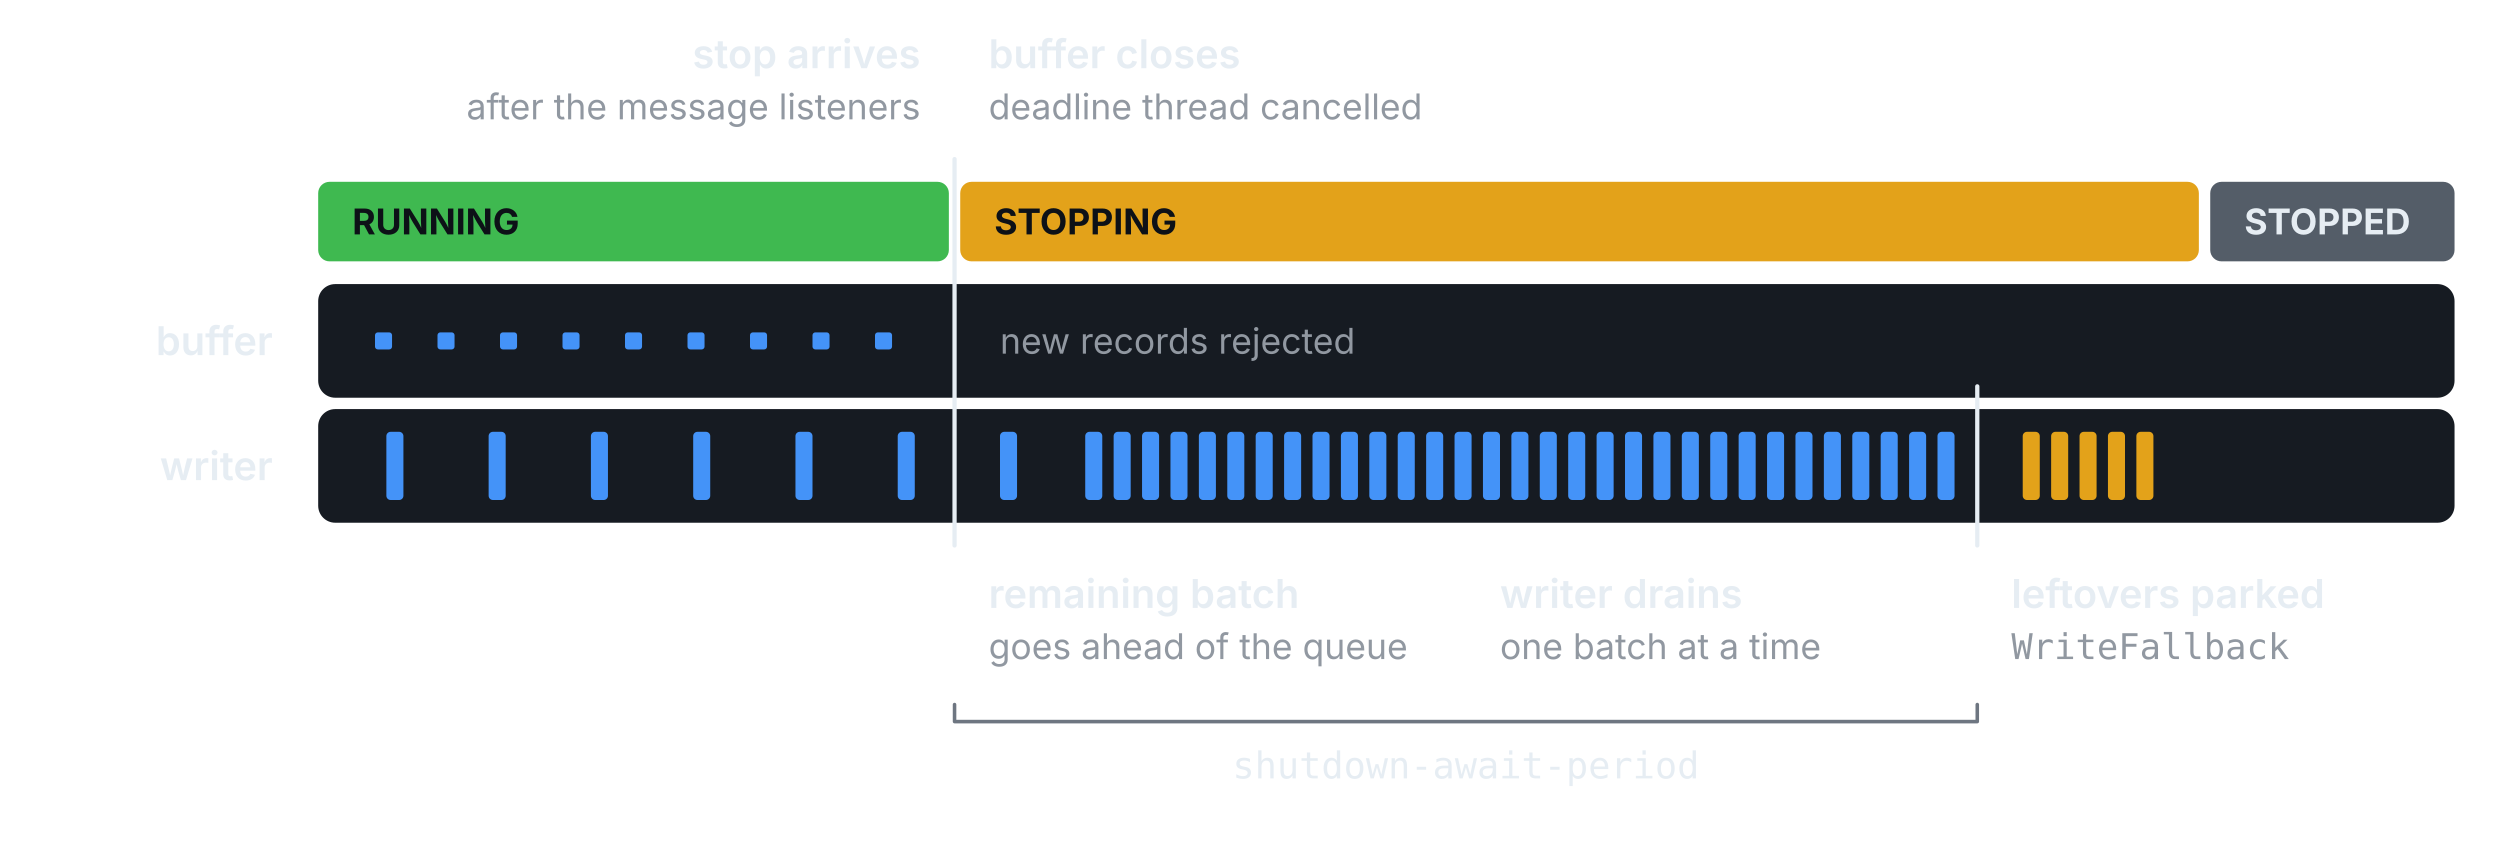
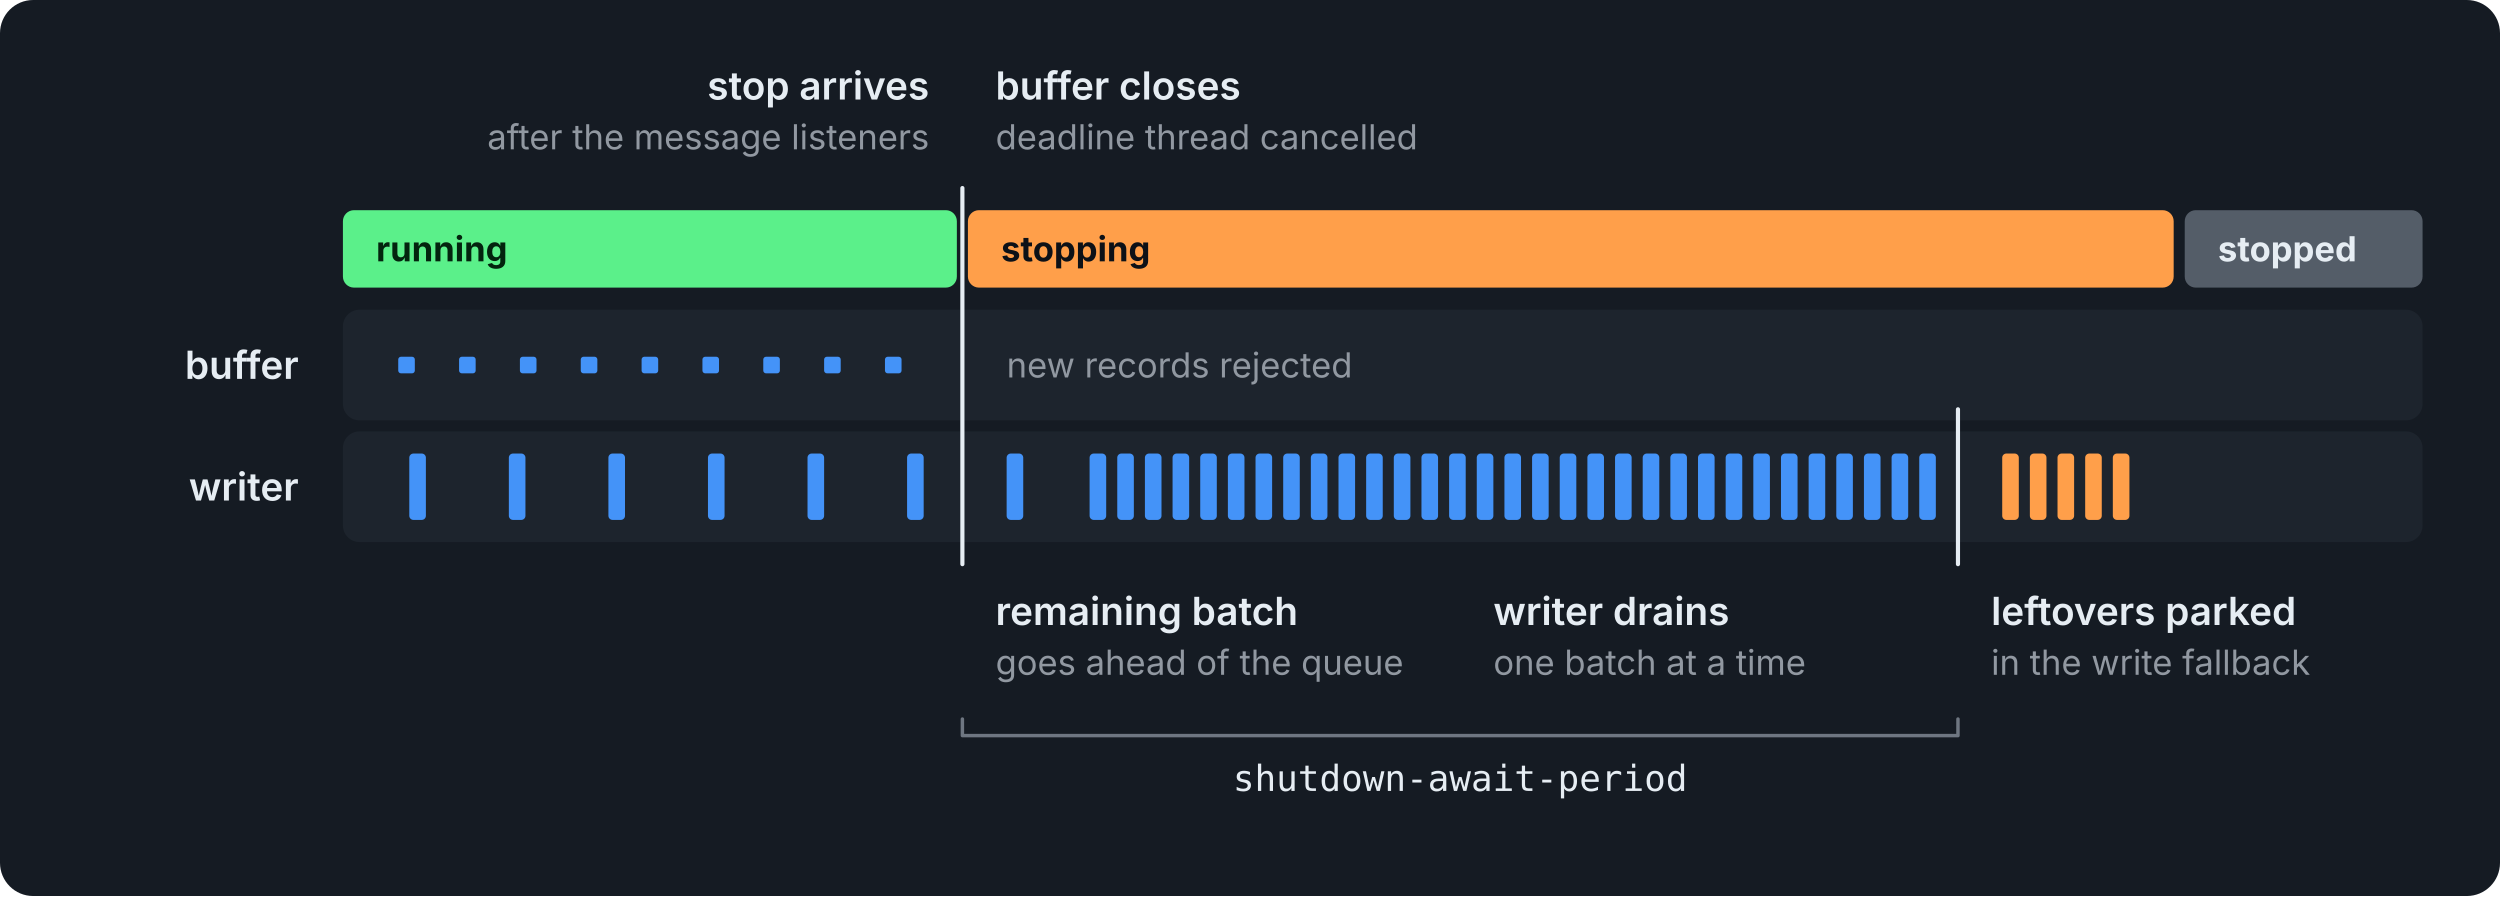
- <svg xmlns="http://www.w3.org/2000/svg" viewBox="0 0 880 300" width="880" height="300" role="img">
-   <rect x="112.0" y="64.0" width="222.0" height="28.0" rx="4" fill="#3FB950" />
-   <text x="124.0" y="82.5" font-family="-apple-system, BlinkMacSystemFont, 'Segoe UI', Inter, Helvetica, Arial, sans-serif" font-size="12.5" font-weight="650" fill="#0D1117" text-anchor="start">RUNNING</text>
-   <rect x="338.0" y="64.0" width="436.0" height="28.0" rx="4" fill="#E3A21A" />
-   <text x="350.0" y="82.5" font-family="-apple-system, BlinkMacSystemFont, 'Segoe UI', Inter, Helvetica, Arial, sans-serif" font-size="12.5" font-weight="650" fill="#0D1117" text-anchor="start">STOPPING</text>
-   <rect x="778.0" y="64.0" width="86.0" height="28.0" rx="4" fill="#545D68" />
-   <text x="790.0" y="82.5" font-family="-apple-system, BlinkMacSystemFont, 'Segoe UI', Inter, Helvetica, Arial, sans-serif" font-size="12.5" font-weight="650" fill="#E6EDF3" text-anchor="start">STOPPED</text>
-   <text x="96.0" y="125.0" font-family="-apple-system, BlinkMacSystemFont, 'Segoe UI', Inter, Helvetica, Arial, sans-serif" font-size="14" font-weight="600" fill="#E6EDF3" text-anchor="end">buffer</text>
-   <text x="96.0" y="169.0" font-family="-apple-system, BlinkMacSystemFont, 'Segoe UI', Inter, Helvetica, Arial, sans-serif" font-size="14" font-weight="600" fill="#E6EDF3" text-anchor="end">writer</text>
-   <rect x="112.0" y="100.0" width="752.0" height="40.0" rx="6" fill="#161B22" />
-   <rect x="112.0" y="144.0" width="752.0" height="40.0" rx="6" fill="#161B22" />
-   <rect x="132.0" y="117.0" width="6.0" height="6.0" rx="1" fill="#4493F8" />
-   <rect x="154.0" y="117.0" width="6.0" height="6.0" rx="1" fill="#4493F8" />
-   <rect x="176.0" y="117.0" width="6.0" height="6.0" rx="1" fill="#4493F8" />
-   <rect x="198.0" y="117.0" width="6.0" height="6.0" rx="1" fill="#4493F8" />
-   <rect x="220.0" y="117.0" width="6.0" height="6.0" rx="1" fill="#4493F8" />
-   <rect x="242.0" y="117.0" width="6.0" height="6.0" rx="1" fill="#4493F8" />
-   <rect x="264.0" y="117.0" width="6.0" height="6.0" rx="1" fill="#4493F8" />
-   <rect x="286.0" y="117.0" width="6.0" height="6.0" rx="1" fill="#4493F8" />
-   <rect x="308.0" y="117.0" width="6.0" height="6.0" rx="1" fill="#4493F8" />
-   <text x="352.0" y="124.5" font-family="-apple-system, BlinkMacSystemFont, 'Segoe UI', Inter, Helvetica, Arial, sans-serif" font-size="12.5" font-weight="400" fill="#9198A1" text-anchor="start">new records rejected</text>
-   <rect x="136.0" y="152.0" width="6.0" height="24.0" rx="1.5" fill="#4493F8" />
-   <rect x="172.0" y="152.0" width="6.0" height="24.0" rx="1.5" fill="#4493F8" />
-   <rect x="208.0" y="152.0" width="6.0" height="24.0" rx="1.5" fill="#4493F8" />
-   <rect x="244.0" y="152.0" width="6.0" height="24.0" rx="1.5" fill="#4493F8" />
-   <rect x="280.0" y="152.0" width="6.0" height="24.0" rx="1.5" fill="#4493F8" />
-   <rect x="316.0" y="152.0" width="6.0" height="24.0" rx="1.5" fill="#4493F8" />
-   <rect x="352.0" y="152.0" width="6.0" height="24.0" rx="1.5" fill="#4493F8" />
-   <rect x="382.0" y="152.0" width="6.0" height="24.0" rx="1.5" fill="#4493F8" />
-   <rect x="392.0" y="152.0" width="6.0" height="24.0" rx="1.5" fill="#4493F8" />
-   <rect x="402.0" y="152.0" width="6.0" height="24.0" rx="1.5" fill="#4493F8" />
-   <rect x="412.0" y="152.0" width="6.0" height="24.0" rx="1.5" fill="#4493F8" />
-   <rect x="422.0" y="152.0" width="6.0" height="24.0" rx="1.5" fill="#4493F8" />
-   <rect x="432.0" y="152.0" width="6.0" height="24.0" rx="1.5" fill="#4493F8" />
-   <rect x="442.0" y="152.0" width="6.0" height="24.0" rx="1.5" fill="#4493F8" />
-   <rect x="452.0" y="152.0" width="6.0" height="24.0" rx="1.5" fill="#4493F8" />
-   <rect x="462.0" y="152.0" width="6.0" height="24.0" rx="1.5" fill="#4493F8" />
-   <rect x="472.0" y="152.0" width="6.0" height="24.0" rx="1.5" fill="#4493F8" />
-   <rect x="482.0" y="152.0" width="6.0" height="24.0" rx="1.5" fill="#4493F8" />
-   <rect x="492.0" y="152.0" width="6.0" height="24.0" rx="1.5" fill="#4493F8" />
-   <rect x="502.0" y="152.0" width="6.0" height="24.0" rx="1.5" fill="#4493F8" />
-   <rect x="512.0" y="152.0" width="6.0" height="24.0" rx="1.5" fill="#4493F8" />
-   <rect x="522.0" y="152.0" width="6.0" height="24.0" rx="1.5" fill="#4493F8" />
-   <rect x="532.0" y="152.0" width="6.0" height="24.0" rx="1.5" fill="#4493F8" />
-   <rect x="542.0" y="152.0" width="6.0" height="24.0" rx="1.5" fill="#4493F8" />
-   <rect x="552.0" y="152.0" width="6.0" height="24.0" rx="1.5" fill="#4493F8" />
-   <rect x="562.0" y="152.0" width="6.0" height="24.0" rx="1.5" fill="#4493F8" />
-   <rect x="572.0" y="152.0" width="6.0" height="24.0" rx="1.5" fill="#4493F8" />
-   <rect x="582.0" y="152.0" width="6.0" height="24.0" rx="1.5" fill="#4493F8" />
-   <rect x="592.0" y="152.0" width="6.0" height="24.0" rx="1.5" fill="#4493F8" />
-   <rect x="602.0" y="152.0" width="6.0" height="24.0" rx="1.5" fill="#4493F8" />
-   <rect x="612.0" y="152.0" width="6.0" height="24.0" rx="1.5" fill="#4493F8" />
-   <rect x="622.0" y="152.0" width="6.0" height="24.0" rx="1.5" fill="#4493F8" />
-   <rect x="632.0" y="152.0" width="6.0" height="24.0" rx="1.5" fill="#4493F8" />
-   <rect x="642.0" y="152.0" width="6.0" height="24.0" rx="1.5" fill="#4493F8" />
-   <rect x="652.0" y="152.0" width="6.0" height="24.0" rx="1.5" fill="#4493F8" />
-   <rect x="662.0" y="152.0" width="6.0" height="24.0" rx="1.5" fill="#4493F8" />
-   <rect x="672.0" y="152.0" width="6.0" height="24.0" rx="1.5" fill="#4493F8" />
-   <rect x="682.0" y="152.0" width="6.0" height="24.0" rx="1.5" fill="#4493F8" />
-   <rect x="712.0" y="152.0" width="6.0" height="24.0" rx="1.5" fill="#E3A21A" />
-   <rect x="722.0" y="152.0" width="6.0" height="24.0" rx="1.5" fill="#E3A21A" />
-   <rect x="732.0" y="152.0" width="6.0" height="24.0" rx="1.5" fill="#E3A21A" />
-   <rect x="742.0" y="152.0" width="6.0" height="24.0" rx="1.5" fill="#E3A21A" />
-   <rect x="752.0" y="152.0" width="6.0" height="24.0" rx="1.5" fill="#E3A21A" />
-   <path d="M336,56 L336,192" stroke="#E6EDF3" stroke-width="1.5" fill="none" stroke-linecap="round" stroke-linejoin="round" />
-   <path d="M696,136 L696,192" stroke="#E6EDF3" stroke-width="1.5" fill="none" stroke-linecap="round" stroke-linejoin="round" />
-   <text x="324.0" y="24.0" font-family="-apple-system, BlinkMacSystemFont, 'Segoe UI', Inter, Helvetica, Arial, sans-serif" font-size="14" font-weight="600" fill="#E6EDF3" text-anchor="end">stop arrives</text>
-   <text x="324.0" y="42.0" font-family="-apple-system, BlinkMacSystemFont, 'Segoe UI', Inter, Helvetica, Arial, sans-serif" font-size="12.5" font-weight="400" fill="#9198A1" text-anchor="end">after the message listeners</text>
-   <text x="348.0" y="24.0" font-family="-apple-system, BlinkMacSystemFont, 'Segoe UI', Inter, Helvetica, Arial, sans-serif" font-size="14" font-weight="600" fill="#E6EDF3" text-anchor="start">buffer closes</text>
-   <text x="348.0" y="42.0" font-family="-apple-system, BlinkMacSystemFont, 'Segoe UI', Inter, Helvetica, Arial, sans-serif" font-size="12.5" font-weight="400" fill="#9198A1" text-anchor="start">deadline thread cancelled</text>
-   <text x="348.0" y="214.0" font-family="-apple-system, BlinkMacSystemFont, 'Segoe UI', Inter, Helvetica, Arial, sans-serif" font-size="14" font-weight="600" fill="#E6EDF3" text-anchor="start">remaining batch</text>
-   <text x="348.0" y="232.0" font-family="-apple-system, BlinkMacSystemFont, 'Segoe UI', Inter, Helvetica, Arial, sans-serif" font-size="12.5" font-weight="400" fill="#9198A1" text-anchor="start">goes ahead of the queue</text>
-   <text x="528.0" y="214.0" font-family="-apple-system, BlinkMacSystemFont, 'Segoe UI', Inter, Helvetica, Arial, sans-serif" font-size="14" font-weight="600" fill="#E6EDF3" text-anchor="start">writer drains</text>
-   <text x="528.0" y="232.0" font-family="-apple-system, BlinkMacSystemFont, 'Segoe UI', Inter, Helvetica, Arial, sans-serif" font-size="12.5" font-weight="400" fill="#9198A1" text-anchor="start">one batch at a time</text>
-   <text x="708.0" y="214.0" font-family="-apple-system, BlinkMacSystemFont, 'Segoe UI', Inter, Helvetica, Arial, sans-serif" font-size="14" font-weight="600" fill="#E6EDF3" text-anchor="start">leftovers parked</text>
-   <text x="708.0" y="232.0" font-family="ui-monospace, SFMono-Regular, 'SF Mono', Menlo, Consolas, monospace" font-size="12.5" font-weight="400" fill="#9198A1" text-anchor="start">WriteFallback</text>
-   <path d="M336,248 L336,254 L696,254 L696,248" stroke="#6E7681" stroke-width="1.25" fill="none" stroke-linecap="round" stroke-linejoin="round" />
-   <text x="516.0" y="274.0" font-family="ui-monospace, SFMono-Regular, 'SF Mono', Menlo, Consolas, monospace" font-size="13" font-weight="400" fill="#E6EDF3" text-anchor="middle">shutdown-await-period</text>
+ <svg xmlns="http://www.w3.org/2000/svg" viewBox="0 0 904 324" width="904" height="324" role="img">
+   <rect width="904" height="324" rx="12" fill="#151B23" />
+   <g transform="translate(12,12)">
+     <rect x="112.0" y="64.0" width="222.0" height="28.0" rx="4" fill="#5BF08A" />
+     <text x="124.0" y="82.5" font-family="-apple-system, BlinkMacSystemFont, 'Segoe UI', Inter, Helvetica, Arial, sans-serif" font-size="12.5" font-weight="650" fill="#03240E" text-anchor="start">running</text>
+     <rect x="338.0" y="64.0" width="436.0" height="28.0" rx="4" fill="#FF9F4A" />
+     <text x="350.0" y="82.5" font-family="-apple-system, BlinkMacSystemFont, 'Segoe UI', Inter, Helvetica, Arial, sans-serif" font-size="12.5" font-weight="650" fill="#0D1117" text-anchor="start">stopping</text>
+     <rect x="778.0" y="64.0" width="86.0" height="28.0" rx="4" fill="#545D68" />
+     <text x="790.0" y="82.5" font-family="-apple-system, BlinkMacSystemFont, 'Segoe UI', Inter, Helvetica, Arial, sans-serif" font-size="12.5" font-weight="650" fill="#E6EDF3" text-anchor="start">stopped</text>
+     <text x="96.0" y="125.0" font-family="-apple-system, BlinkMacSystemFont, 'Segoe UI', Inter, Helvetica, Arial, sans-serif" font-size="14" font-weight="600" fill="#E6EDF3" text-anchor="end">buffer</text>
+     <text x="96.0" y="169.0" font-family="-apple-system, BlinkMacSystemFont, 'Segoe UI', Inter, Helvetica, Arial, sans-serif" font-size="14" font-weight="600" fill="#E6EDF3" text-anchor="end">writer</text>
+     <rect x="112.0" y="100.0" width="752.0" height="40.0" rx="6" fill="#1D242D" />
+     <rect x="112.0" y="144.0" width="752.0" height="40.0" rx="6" fill="#1D242D" />
+     <rect x="132.0" y="117.0" width="6.0" height="6.0" rx="1" fill="#4493F8" />
+     <rect x="154.0" y="117.0" width="6.0" height="6.0" rx="1" fill="#4493F8" />
+     <rect x="176.0" y="117.0" width="6.0" height="6.0" rx="1" fill="#4493F8" />
+     <rect x="198.0" y="117.0" width="6.0" height="6.0" rx="1" fill="#4493F8" />
+     <rect x="220.0" y="117.0" width="6.0" height="6.0" rx="1" fill="#4493F8" />
+     <rect x="242.0" y="117.0" width="6.0" height="6.0" rx="1" fill="#4493F8" />
+     <rect x="264.0" y="117.0" width="6.0" height="6.0" rx="1" fill="#4493F8" />
+     <rect x="286.0" y="117.0" width="6.0" height="6.0" rx="1" fill="#4493F8" />
+     <rect x="308.0" y="117.0" width="6.0" height="6.0" rx="1" fill="#4493F8" />
+     <text x="352.0" y="124.5" font-family="-apple-system, BlinkMacSystemFont, 'Segoe UI', Inter, Helvetica, Arial, sans-serif" font-size="12.5" font-weight="400" fill="#9198A1" text-anchor="start">new records rejected</text>
+     <rect x="136.0" y="152.0" width="6.0" height="24.0" rx="1.5" fill="#4493F8" />
+     <rect x="172.0" y="152.0" width="6.0" height="24.0" rx="1.5" fill="#4493F8" />
+     <rect x="208.0" y="152.0" width="6.0" height="24.0" rx="1.5" fill="#4493F8" />
+     <rect x="244.0" y="152.0" width="6.0" height="24.0" rx="1.5" fill="#4493F8" />
+     <rect x="280.0" y="152.0" width="6.0" height="24.0" rx="1.5" fill="#4493F8" />
+     <rect x="316.0" y="152.0" width="6.0" height="24.0" rx="1.5" fill="#4493F8" />
+     <rect x="352.0" y="152.0" width="6.0" height="24.0" rx="1.5" fill="#4493F8" />
+     <rect x="382.0" y="152.0" width="6.0" height="24.0" rx="1.5" fill="#4493F8" />
+     <rect x="392.0" y="152.0" width="6.0" height="24.0" rx="1.5" fill="#4493F8" />
+     <rect x="402.0" y="152.0" width="6.0" height="24.0" rx="1.5" fill="#4493F8" />
+     <rect x="412.0" y="152.0" width="6.0" height="24.0" rx="1.5" fill="#4493F8" />
+     <rect x="422.0" y="152.0" width="6.0" height="24.0" rx="1.5" fill="#4493F8" />
+     <rect x="432.0" y="152.0" width="6.0" height="24.0" rx="1.5" fill="#4493F8" />
+     <rect x="442.0" y="152.0" width="6.0" height="24.0" rx="1.5" fill="#4493F8" />
+     <rect x="452.0" y="152.0" width="6.0" height="24.0" rx="1.5" fill="#4493F8" />
+     <rect x="462.0" y="152.0" width="6.0" height="24.0" rx="1.5" fill="#4493F8" />
+     <rect x="472.0" y="152.0" width="6.0" height="24.0" rx="1.5" fill="#4493F8" />
+     <rect x="482.0" y="152.0" width="6.0" height="24.0" rx="1.5" fill="#4493F8" />
+     <rect x="492.0" y="152.0" width="6.0" height="24.0" rx="1.5" fill="#4493F8" />
+     <rect x="502.0" y="152.0" width="6.0" height="24.0" rx="1.5" fill="#4493F8" />
+     <rect x="512.0" y="152.0" width="6.0" height="24.0" rx="1.5" fill="#4493F8" />
+     <rect x="522.0" y="152.0" width="6.0" height="24.0" rx="1.5" fill="#4493F8" />
+     <rect x="532.0" y="152.0" width="6.0" height="24.0" rx="1.5" fill="#4493F8" />
+     <rect x="542.0" y="152.0" width="6.0" height="24.0" rx="1.5" fill="#4493F8" />
+     <rect x="552.0" y="152.0" width="6.0" height="24.0" rx="1.5" fill="#4493F8" />
+     <rect x="562.0" y="152.0" width="6.0" height="24.0" rx="1.5" fill="#4493F8" />
+     <rect x="572.0" y="152.0" width="6.0" height="24.0" rx="1.5" fill="#4493F8" />
+     <rect x="582.0" y="152.0" width="6.0" height="24.0" rx="1.5" fill="#4493F8" />
+     <rect x="592.0" y="152.0" width="6.0" height="24.0" rx="1.5" fill="#4493F8" />
+     <rect x="602.0" y="152.0" width="6.0" height="24.0" rx="1.5" fill="#4493F8" />
+     <rect x="612.0" y="152.0" width="6.0" height="24.0" rx="1.5" fill="#4493F8" />
+     <rect x="622.0" y="152.0" width="6.0" height="24.0" rx="1.5" fill="#4493F8" />
+     <rect x="632.0" y="152.0" width="6.0" height="24.0" rx="1.5" fill="#4493F8" />
+     <rect x="642.0" y="152.0" width="6.0" height="24.0" rx="1.5" fill="#4493F8" />
+     <rect x="652.0" y="152.0" width="6.0" height="24.0" rx="1.5" fill="#4493F8" />
+     <rect x="662.0" y="152.0" width="6.0" height="24.0" rx="1.5" fill="#4493F8" />
+     <rect x="672.0" y="152.0" width="6.0" height="24.0" rx="1.5" fill="#4493F8" />
+     <rect x="682.0" y="152.0" width="6.0" height="24.0" rx="1.5" fill="#4493F8" />
+     <rect x="712.0" y="152.0" width="6.0" height="24.0" rx="1.5" fill="#FF9F4A" />
+     <rect x="722.0" y="152.0" width="6.0" height="24.0" rx="1.5" fill="#FF9F4A" />
+     <rect x="732.0" y="152.0" width="6.0" height="24.0" rx="1.5" fill="#FF9F4A" />
+     <rect x="742.0" y="152.0" width="6.0" height="24.0" rx="1.5" fill="#FF9F4A" />
+     <rect x="752.0" y="152.0" width="6.0" height="24.0" rx="1.5" fill="#FF9F4A" />
+     <path d="M336,56 L336,192" stroke="#E6EDF3" stroke-width="1.5" fill="none" stroke-linecap="round" stroke-linejoin="round" />
+     <path d="M696,136 L696,192" stroke="#E6EDF3" stroke-width="1.5" fill="none" stroke-linecap="round" stroke-linejoin="round" />
+     <text x="324.0" y="24.0" font-family="-apple-system, BlinkMacSystemFont, 'Segoe UI', Inter, Helvetica, Arial, sans-serif" font-size="14" font-weight="600" fill="#E6EDF3" text-anchor="end">stop arrives</text>
+     <text x="324.0" y="42.0" font-family="-apple-system, BlinkMacSystemFont, 'Segoe UI', Inter, Helvetica, Arial, sans-serif" font-size="12.5" font-weight="400" fill="#9198A1" text-anchor="end">after the message listeners</text>
+     <text x="348.0" y="24.0" font-family="-apple-system, BlinkMacSystemFont, 'Segoe UI', Inter, Helvetica, Arial, sans-serif" font-size="14" font-weight="600" fill="#E6EDF3" text-anchor="start">buffer closes</text>
+     <text x="348.0" y="42.0" font-family="-apple-system, BlinkMacSystemFont, 'Segoe UI', Inter, Helvetica, Arial, sans-serif" font-size="12.5" font-weight="400" fill="#9198A1" text-anchor="start">deadline thread cancelled</text>
+     <text x="348.0" y="214.0" font-family="-apple-system, BlinkMacSystemFont, 'Segoe UI', Inter, Helvetica, Arial, sans-serif" font-size="14" font-weight="600" fill="#E6EDF3" text-anchor="start">remaining batch</text>
+     <text x="348.0" y="232.0" font-family="-apple-system, BlinkMacSystemFont, 'Segoe UI', Inter, Helvetica, Arial, sans-serif" font-size="12.5" font-weight="400" fill="#9198A1" text-anchor="start">goes ahead of the queue</text>
+     <text x="528.0" y="214.0" font-family="-apple-system, BlinkMacSystemFont, 'Segoe UI', Inter, Helvetica, Arial, sans-serif" font-size="14" font-weight="600" fill="#E6EDF3" text-anchor="start">writer drains</text>
+     <text x="528.0" y="232.0" font-family="-apple-system, BlinkMacSystemFont, 'Segoe UI', Inter, Helvetica, Arial, sans-serif" font-size="12.5" font-weight="400" fill="#9198A1" text-anchor="start">one batch at a time</text>
+     <text x="708.0" y="214.0" font-family="-apple-system, BlinkMacSystemFont, 'Segoe UI', Inter, Helvetica, Arial, sans-serif" font-size="14" font-weight="600" fill="#E6EDF3" text-anchor="start">leftovers parked</text>
+     <text x="708.0" y="232.0" font-family="-apple-system, BlinkMacSystemFont, 'Segoe UI', Inter, Helvetica, Arial, sans-serif" font-size="12.5" font-weight="400" fill="#9198A1" text-anchor="start">in the write fallback</text>
+     <path d="M336,248 L336,254 L696,254 L696,248" stroke="#6E7681" stroke-width="1.25" fill="none" stroke-linecap="round" stroke-linejoin="round" />
+     <text x="516.0" y="274.0" font-family="ui-monospace, SFMono-Regular, 'SF Mono', Menlo, Consolas, monospace" font-size="13" font-weight="400" fill="#E6EDF3" text-anchor="middle">shutdown-await-period</text>
+   </g>
</svg>
